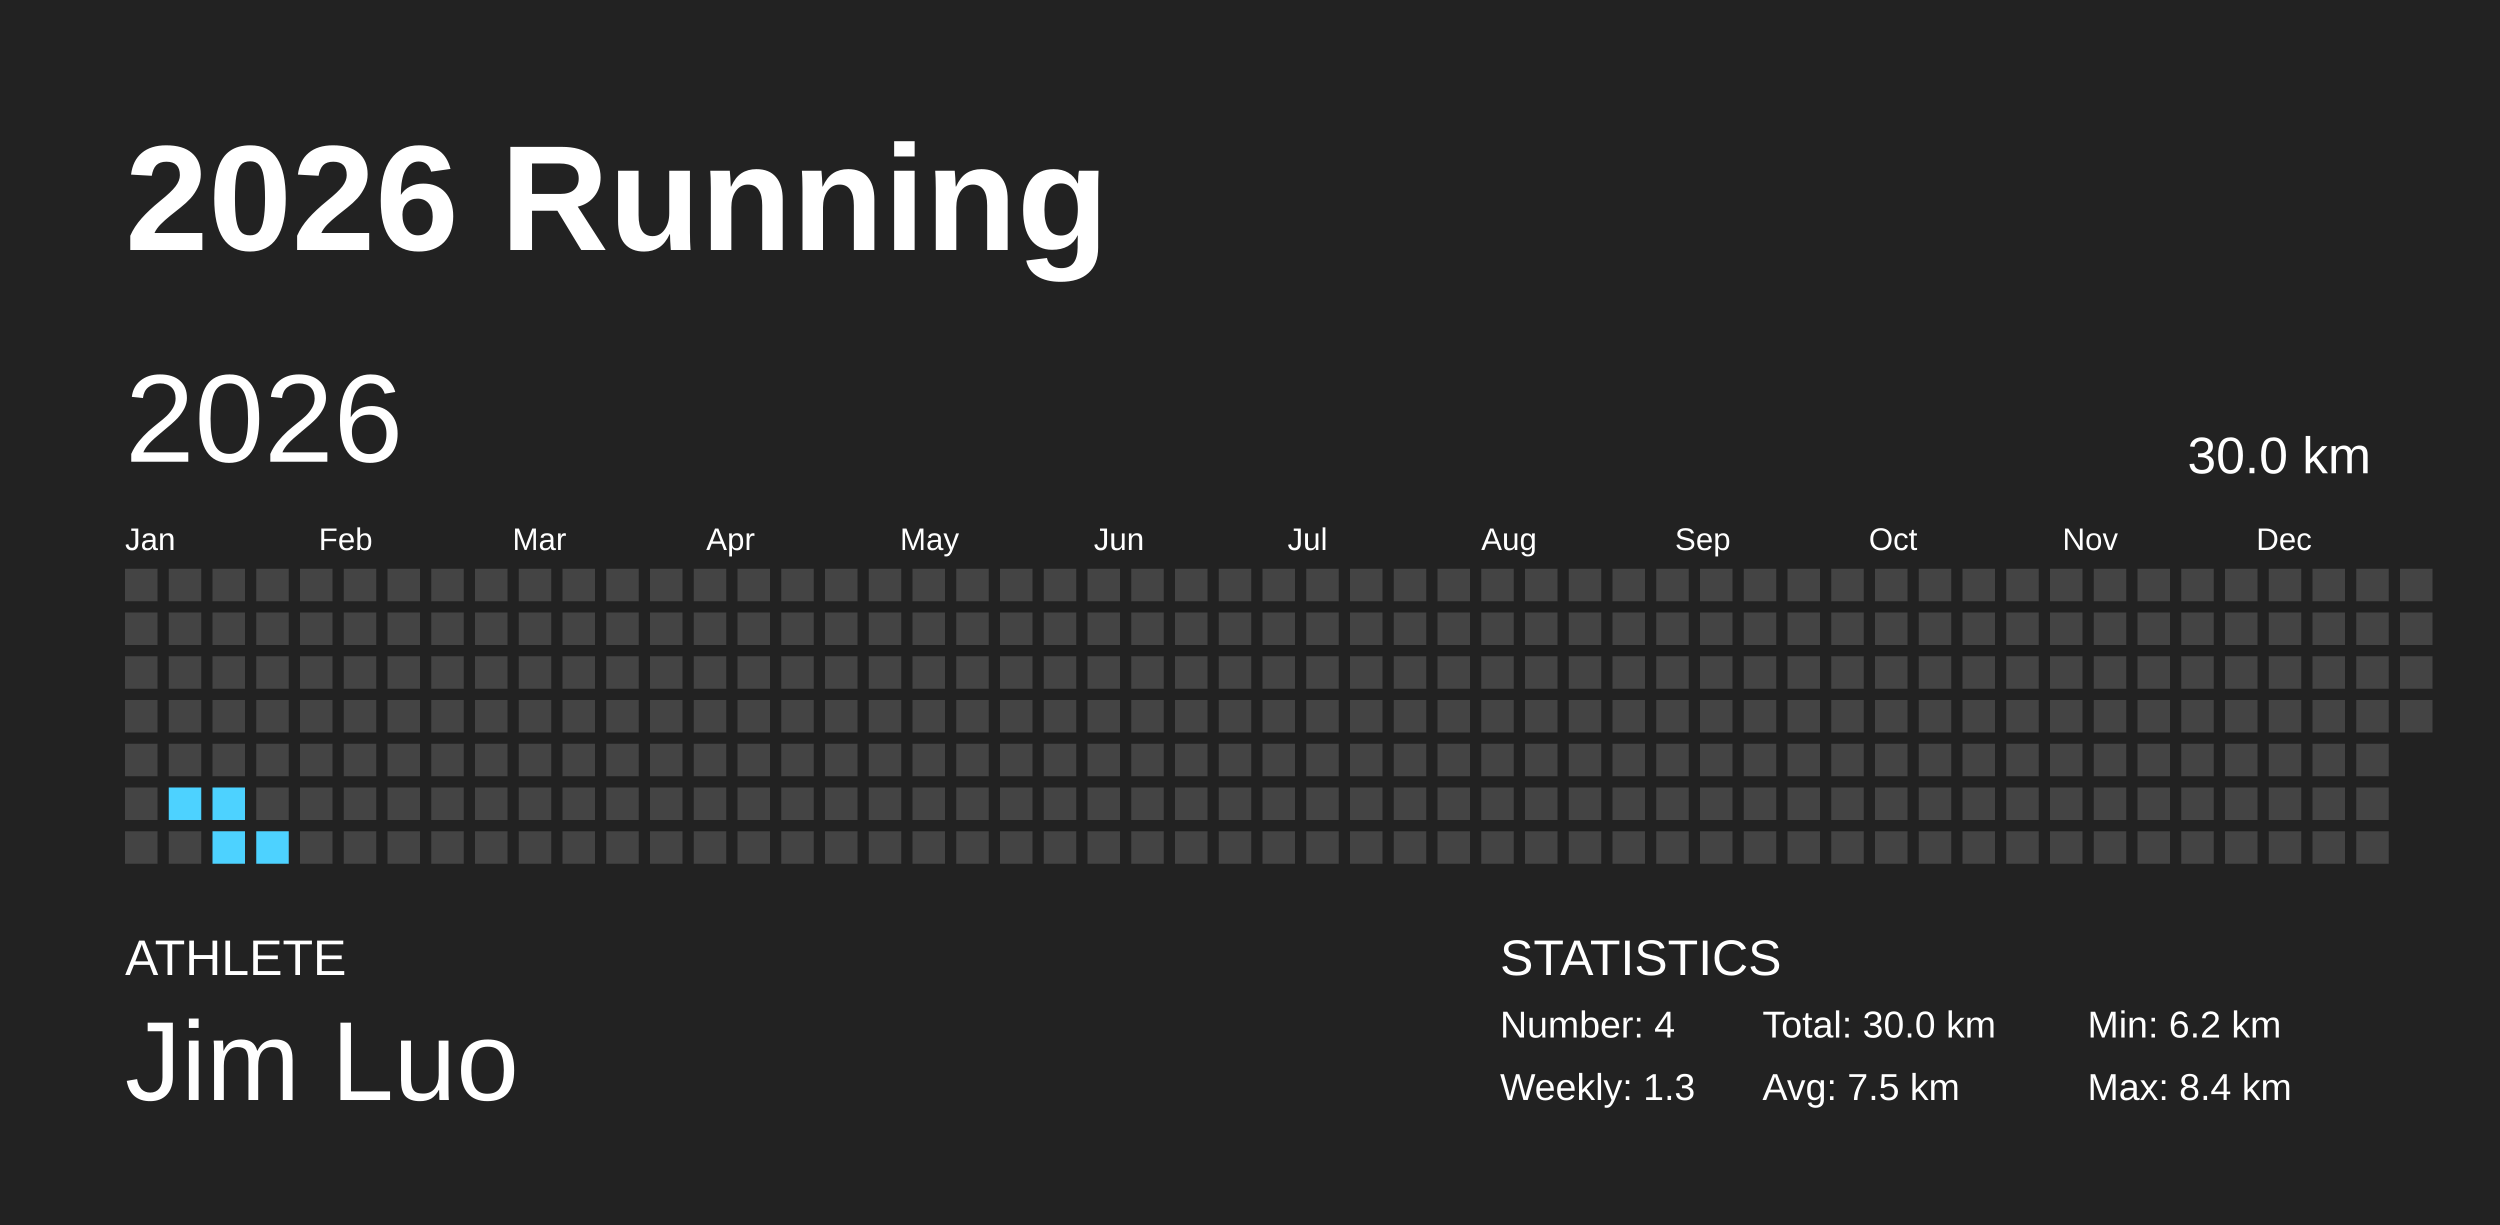
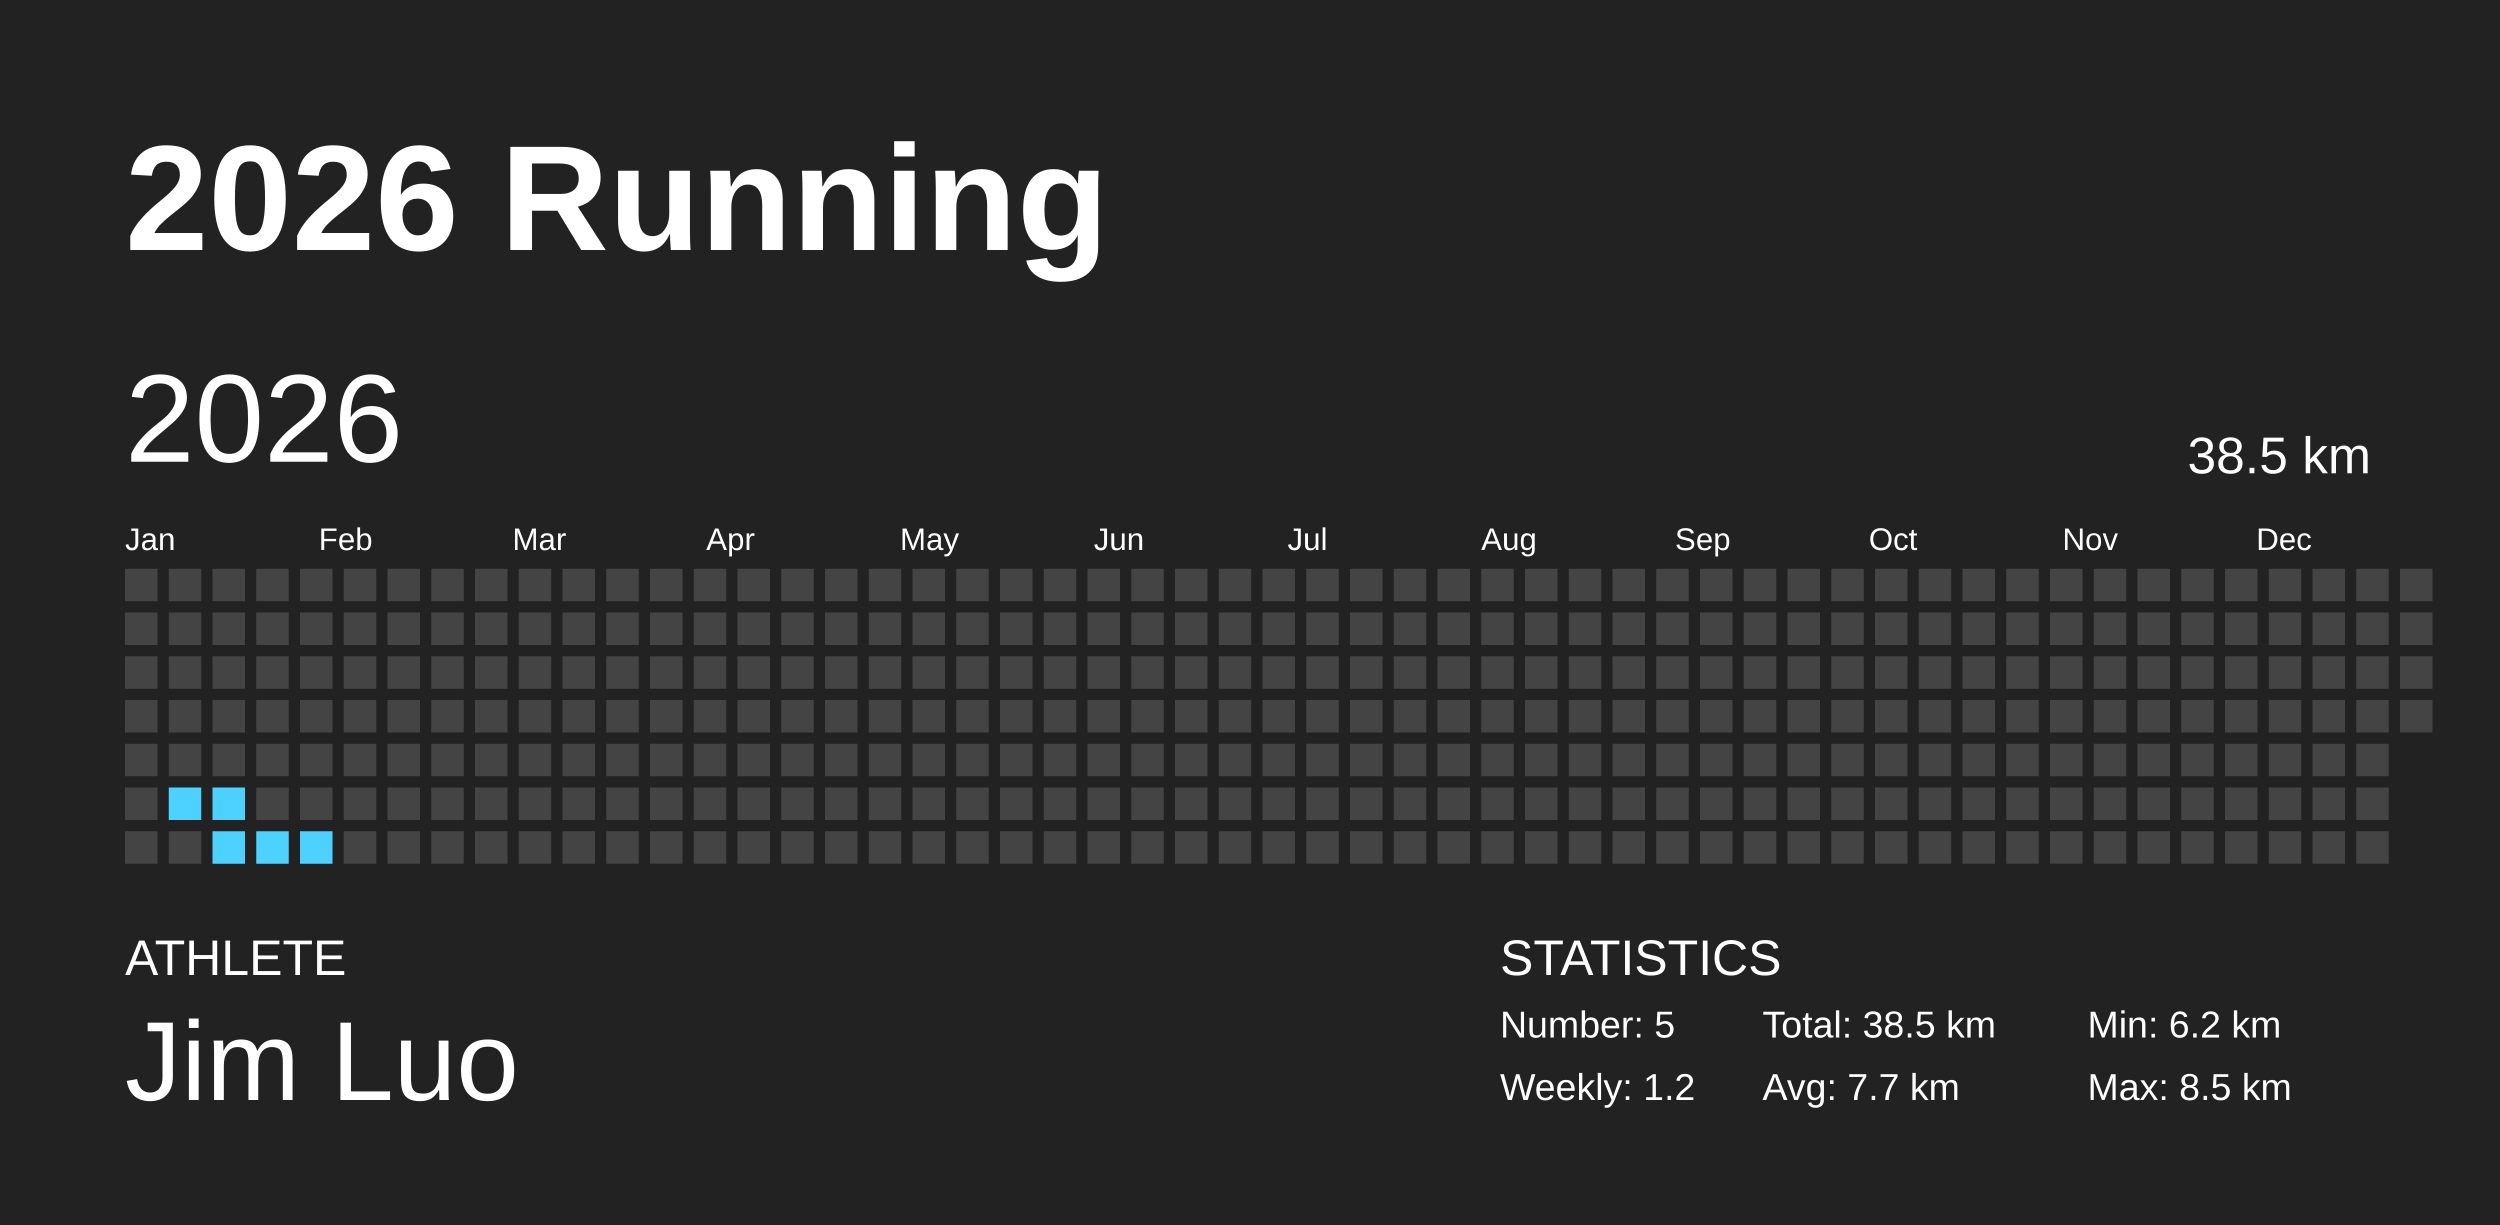
<svg xmlns="http://www.w3.org/2000/svg" baseProfile="full" height="98mm" version="1.1" viewBox="0,0,200,98" width="200mm">
  <defs />
  <rect fill="#222222" height="98" width="200" x="0" y="0" />
  <text fill="#FFFFFF" style="font-size:12px; font-family:Arial; font-weight:bold;" x="10" y="20">2026 Running</text>
  <text fill="#FFFFFF" style="font-size:4px; font-family:Arial" x="10" y="78">ATHLETE</text>
  <text fill="#FFFFFF" style="font-size:9px; font-family:Arial" x="10" y="88">Jim Luo</text>
  <text fill="#FFFFFF" style="font-size:4px; font-family:Arial" x="120" y="78">STATISTICS</text>
-   <text fill="#FFFFFF" style="font-size:3px; font-family:Arial" x="120" y="83">Number: 4</text>
-   <text fill="#FFFFFF" style="font-size:3px; font-family:Arial" x="120" y="88">Weekly: 1.3</text>
-   <text fill="#FFFFFF" style="font-size:3px; font-family:Arial" x="141" y="83">Total: 30.0 km</text>
-   <text fill="#FFFFFF" style="font-size:3px; font-family:Arial" x="141" y="88">Avg: 7.5 km</text>
+   <text fill="#FFFFFF" style="font-size:3px; font-family:Arial" x="120" y="83">Number: 5</text>
+   <text fill="#FFFFFF" style="font-size:3px; font-family:Arial" x="120" y="88">Weekly: 1.2</text>
+   <text fill="#FFFFFF" style="font-size:3px; font-family:Arial" x="141" y="83">Total: 38.5 km</text>
+   <text fill="#FFFFFF" style="font-size:3px; font-family:Arial" x="141" y="88">Avg: 7.7 km</text>
  <text fill="#FFFFFF" style="font-size:3px; font-family:Arial" x="167" y="83">Min: 6.2 km</text>
-   <text fill="#FFFFFF" style="font-size:3px; font-family:Arial" x="167" y="88">Max: 8.4 km</text>
+   <text fill="#FFFFFF" style="font-size:3px; font-family:Arial" x="167" y="88">Max: 8.5 km</text>
  <text dominant-baseline="hanging" fill="#FFFFFF" style="font-size:10.0px; font-family:Arial;" x="10" y="30">2026</text>
-   <text dominant-baseline="hanging" fill="#FFFFFF" style="font-size:4.125px; font-family:Arial;" x="175" y="35">30.0 km</text>
+   <text dominant-baseline="hanging" fill="#FFFFFF" style="font-size:4.125px; font-family:Arial;" x="175" y="35">38.5 km</text>
  <text fill="#FFFFFF" style="font-size:2.5px; font-family:Arial" x="10.0" y="44">Jan</text>
  <text fill="#FFFFFF" style="font-size:2.5px; font-family:Arial" x="25.5" y="44">Feb</text>
  <text fill="#FFFFFF" style="font-size:2.5px; font-family:Arial" x="41.0" y="44">Mar</text>
  <text fill="#FFFFFF" style="font-size:2.5px; font-family:Arial" x="56.5" y="44">Apr</text>
  <text fill="#FFFFFF" style="font-size:2.5px; font-family:Arial" x="72.0" y="44">May</text>
  <text fill="#FFFFFF" style="font-size:2.5px; font-family:Arial" x="87.5" y="44">Jun</text>
  <text fill="#FFFFFF" style="font-size:2.5px; font-family:Arial" x="103.0" y="44">Jul</text>
  <text fill="#FFFFFF" style="font-size:2.5px; font-family:Arial" x="118.5" y="44">Aug</text>
  <text fill="#FFFFFF" style="font-size:2.5px; font-family:Arial" x="134.0" y="44">Sep</text>
  <text fill="#FFFFFF" style="font-size:2.5px; font-family:Arial" x="149.5" y="44">Oct</text>
  <text fill="#FFFFFF" style="font-size:2.5px; font-family:Arial" x="165.0" y="44">Nov</text>
  <text fill="#FFFFFF" style="font-size:2.5px; font-family:Arial" x="180.5" y="44">Dec</text>
  <rect fill="#444444" height="2.6" width="2.6" x="10.0" y="45.5" />
  <rect fill="#444444" height="2.6" width="2.6" x="10.0" y="49.0" />
  <rect fill="#444444" height="2.6" width="2.6" x="10.0" y="52.5" />
  <rect fill="#444444" height="2.6" width="2.6" x="10.0" y="56.0" />
  <rect fill="#444444" height="2.6" width="2.6" x="10.0" y="59.5" />
  <rect fill="#444444" height="2.6" width="2.6" x="10.0" y="63.0" />
  <rect fill="#444444" height="2.6" width="2.6" x="10.0" y="66.5" />
  <rect fill="#444444" height="2.6" width="2.6" x="13.5" y="45.5" />
  <rect fill="#444444" height="2.6" width="2.6" x="13.5" y="49.0" />
  <rect fill="#444444" height="2.6" width="2.6" x="13.5" y="52.5" />
  <rect fill="#444444" height="2.6" width="2.6" x="13.5" y="56.0" />
  <rect fill="#444444" height="2.6" width="2.6" x="13.5" y="59.5" />
  <rect fill="#4dd2ff" height="2.6" width="2.6" x="13.5" y="63.0" />
  <rect fill="#444444" height="2.6" width="2.6" x="13.5" y="66.5" />
  <rect fill="#444444" height="2.6" width="2.6" x="17.0" y="45.5" />
  <rect fill="#444444" height="2.6" width="2.6" x="17.0" y="49.0" />
  <rect fill="#444444" height="2.6" width="2.6" x="17.0" y="52.5" />
  <rect fill="#444444" height="2.6" width="2.6" x="17.0" y="56.0" />
  <rect fill="#444444" height="2.6" width="2.6" x="17.0" y="59.5" />
  <rect fill="#4dd2ff" height="2.6" width="2.6" x="17.0" y="63.0" />
  <rect fill="#4dd2ff" height="2.6" width="2.6" x="17.0" y="66.5" />
  <rect fill="#444444" height="2.6" width="2.6" x="20.5" y="45.5" />
  <rect fill="#444444" height="2.6" width="2.6" x="20.5" y="49.0" />
  <rect fill="#444444" height="2.6" width="2.6" x="20.5" y="52.5" />
  <rect fill="#444444" height="2.6" width="2.6" x="20.5" y="56.0" />
  <rect fill="#444444" height="2.6" width="2.6" x="20.5" y="59.5" />
  <rect fill="#444444" height="2.6" width="2.6" x="20.5" y="63.0" />
  <rect fill="#4dd2ff" height="2.6" width="2.6" x="20.5" y="66.5" />
  <rect fill="#444444" height="2.6" width="2.6" x="24.0" y="45.5" />
  <rect fill="#444444" height="2.6" width="2.6" x="24.0" y="49.0" />
  <rect fill="#444444" height="2.6" width="2.6" x="24.0" y="52.5" />
  <rect fill="#444444" height="2.6" width="2.6" x="24.0" y="56.0" />
  <rect fill="#444444" height="2.6" width="2.6" x="24.0" y="59.5" />
  <rect fill="#444444" height="2.6" width="2.6" x="24.0" y="63.0" />
-   <rect fill="#444444" height="2.6" width="2.6" x="24.0" y="66.5" />
+   <rect fill="#4dd2ff" height="2.6" width="2.6" x="24.0" y="66.5" />
  <rect fill="#444444" height="2.6" width="2.6" x="27.5" y="45.5" />
  <rect fill="#444444" height="2.6" width="2.6" x="27.5" y="49.0" />
  <rect fill="#444444" height="2.6" width="2.6" x="27.5" y="52.5" />
  <rect fill="#444444" height="2.6" width="2.6" x="27.5" y="56.0" />
  <rect fill="#444444" height="2.6" width="2.6" x="27.5" y="59.5" />
  <rect fill="#444444" height="2.6" width="2.6" x="27.5" y="63.0" />
  <rect fill="#444444" height="2.6" width="2.6" x="27.5" y="66.5" />
  <rect fill="#444444" height="2.6" width="2.6" x="31.0" y="45.5" />
  <rect fill="#444444" height="2.6" width="2.6" x="31.0" y="49.0" />
  <rect fill="#444444" height="2.6" width="2.6" x="31.0" y="52.5" />
  <rect fill="#444444" height="2.6" width="2.6" x="31.0" y="56.0" />
  <rect fill="#444444" height="2.6" width="2.6" x="31.0" y="59.5" />
  <rect fill="#444444" height="2.6" width="2.6" x="31.0" y="63.0" />
  <rect fill="#444444" height="2.6" width="2.6" x="31.0" y="66.5" />
  <rect fill="#444444" height="2.6" width="2.6" x="34.5" y="45.5" />
  <rect fill="#444444" height="2.6" width="2.6" x="34.5" y="49.0" />
  <rect fill="#444444" height="2.6" width="2.6" x="34.5" y="52.5" />
  <rect fill="#444444" height="2.6" width="2.6" x="34.5" y="56.0" />
  <rect fill="#444444" height="2.6" width="2.6" x="34.5" y="59.5" />
  <rect fill="#444444" height="2.6" width="2.6" x="34.5" y="63.0" />
  <rect fill="#444444" height="2.6" width="2.6" x="34.5" y="66.5" />
  <rect fill="#444444" height="2.6" width="2.6" x="38.0" y="45.5" />
  <rect fill="#444444" height="2.6" width="2.6" x="38.0" y="49.0" />
  <rect fill="#444444" height="2.6" width="2.6" x="38.0" y="52.5" />
  <rect fill="#444444" height="2.6" width="2.6" x="38.0" y="56.0" />
  <rect fill="#444444" height="2.6" width="2.6" x="38.0" y="59.5" />
  <rect fill="#444444" height="2.6" width="2.6" x="38.0" y="63.0" />
  <rect fill="#444444" height="2.6" width="2.6" x="38.0" y="66.5" />
  <rect fill="#444444" height="2.6" width="2.6" x="41.5" y="45.5" />
  <rect fill="#444444" height="2.6" width="2.6" x="41.5" y="49.0" />
  <rect fill="#444444" height="2.6" width="2.6" x="41.5" y="52.5" />
  <rect fill="#444444" height="2.6" width="2.6" x="41.5" y="56.0" />
  <rect fill="#444444" height="2.6" width="2.6" x="41.5" y="59.5" />
  <rect fill="#444444" height="2.6" width="2.6" x="41.5" y="63.0" />
  <rect fill="#444444" height="2.6" width="2.6" x="41.5" y="66.5" />
  <rect fill="#444444" height="2.6" width="2.6" x="45.0" y="45.5" />
  <rect fill="#444444" height="2.6" width="2.6" x="45.0" y="49.0" />
  <rect fill="#444444" height="2.6" width="2.6" x="45.0" y="52.5" />
  <rect fill="#444444" height="2.6" width="2.6" x="45.0" y="56.0" />
  <rect fill="#444444" height="2.6" width="2.6" x="45.0" y="59.5" />
  <rect fill="#444444" height="2.6" width="2.6" x="45.0" y="63.0" />
  <rect fill="#444444" height="2.6" width="2.6" x="45.0" y="66.5" />
  <rect fill="#444444" height="2.6" width="2.6" x="48.5" y="45.5" />
  <rect fill="#444444" height="2.6" width="2.6" x="48.5" y="49.0" />
  <rect fill="#444444" height="2.6" width="2.6" x="48.5" y="52.5" />
  <rect fill="#444444" height="2.6" width="2.6" x="48.5" y="56.0" />
  <rect fill="#444444" height="2.6" width="2.6" x="48.5" y="59.5" />
  <rect fill="#444444" height="2.6" width="2.6" x="48.5" y="63.0" />
  <rect fill="#444444" height="2.6" width="2.6" x="48.5" y="66.5" />
  <rect fill="#444444" height="2.6" width="2.6" x="52.0" y="45.5" />
  <rect fill="#444444" height="2.6" width="2.6" x="52.0" y="49.0" />
  <rect fill="#444444" height="2.6" width="2.6" x="52.0" y="52.5" />
  <rect fill="#444444" height="2.6" width="2.6" x="52.0" y="56.0" />
  <rect fill="#444444" height="2.6" width="2.6" x="52.0" y="59.5" />
  <rect fill="#444444" height="2.6" width="2.6" x="52.0" y="63.0" />
  <rect fill="#444444" height="2.6" width="2.6" x="52.0" y="66.5" />
  <rect fill="#444444" height="2.6" width="2.6" x="55.5" y="45.5" />
  <rect fill="#444444" height="2.6" width="2.6" x="55.5" y="49.0" />
  <rect fill="#444444" height="2.6" width="2.6" x="55.5" y="52.5" />
  <rect fill="#444444" height="2.6" width="2.6" x="55.5" y="56.0" />
  <rect fill="#444444" height="2.6" width="2.6" x="55.5" y="59.5" />
  <rect fill="#444444" height="2.6" width="2.6" x="55.5" y="63.0" />
  <rect fill="#444444" height="2.6" width="2.6" x="55.5" y="66.5" />
  <rect fill="#444444" height="2.6" width="2.6" x="59.0" y="45.5" />
  <rect fill="#444444" height="2.6" width="2.6" x="59.0" y="49.0" />
  <rect fill="#444444" height="2.6" width="2.6" x="59.0" y="52.5" />
  <rect fill="#444444" height="2.6" width="2.6" x="59.0" y="56.0" />
  <rect fill="#444444" height="2.6" width="2.6" x="59.0" y="59.5" />
  <rect fill="#444444" height="2.6" width="2.6" x="59.0" y="63.0" />
  <rect fill="#444444" height="2.6" width="2.6" x="59.0" y="66.5" />
  <rect fill="#444444" height="2.6" width="2.6" x="62.5" y="45.5" />
  <rect fill="#444444" height="2.6" width="2.6" x="62.5" y="49.0" />
  <rect fill="#444444" height="2.6" width="2.6" x="62.5" y="52.5" />
  <rect fill="#444444" height="2.6" width="2.6" x="62.5" y="56.0" />
  <rect fill="#444444" height="2.6" width="2.6" x="62.5" y="59.5" />
  <rect fill="#444444" height="2.6" width="2.6" x="62.5" y="63.0" />
  <rect fill="#444444" height="2.6" width="2.6" x="62.5" y="66.5" />
  <rect fill="#444444" height="2.6" width="2.6" x="66.0" y="45.5" />
  <rect fill="#444444" height="2.6" width="2.6" x="66.0" y="49.0" />
  <rect fill="#444444" height="2.6" width="2.6" x="66.0" y="52.5" />
  <rect fill="#444444" height="2.6" width="2.6" x="66.0" y="56.0" />
  <rect fill="#444444" height="2.6" width="2.6" x="66.0" y="59.5" />
  <rect fill="#444444" height="2.6" width="2.6" x="66.0" y="63.0" />
  <rect fill="#444444" height="2.6" width="2.6" x="66.0" y="66.5" />
  <rect fill="#444444" height="2.6" width="2.6" x="69.5" y="45.5" />
  <rect fill="#444444" height="2.6" width="2.6" x="69.5" y="49.0" />
  <rect fill="#444444" height="2.6" width="2.6" x="69.5" y="52.5" />
  <rect fill="#444444" height="2.6" width="2.6" x="69.5" y="56.0" />
  <rect fill="#444444" height="2.6" width="2.6" x="69.5" y="59.5" />
  <rect fill="#444444" height="2.6" width="2.6" x="69.5" y="63.0" />
  <rect fill="#444444" height="2.6" width="2.6" x="69.5" y="66.5" />
  <rect fill="#444444" height="2.6" width="2.6" x="73.0" y="45.5" />
  <rect fill="#444444" height="2.6" width="2.6" x="73.0" y="49.0" />
  <rect fill="#444444" height="2.6" width="2.6" x="73.0" y="52.5" />
  <rect fill="#444444" height="2.6" width="2.6" x="73.0" y="56.0" />
  <rect fill="#444444" height="2.6" width="2.6" x="73.0" y="59.5" />
  <rect fill="#444444" height="2.6" width="2.6" x="73.0" y="63.0" />
  <rect fill="#444444" height="2.6" width="2.6" x="73.0" y="66.5" />
  <rect fill="#444444" height="2.6" width="2.6" x="76.5" y="45.5" />
  <rect fill="#444444" height="2.6" width="2.6" x="76.5" y="49.0" />
  <rect fill="#444444" height="2.6" width="2.6" x="76.5" y="52.5" />
  <rect fill="#444444" height="2.6" width="2.6" x="76.5" y="56.0" />
  <rect fill="#444444" height="2.6" width="2.6" x="76.5" y="59.5" />
  <rect fill="#444444" height="2.6" width="2.6" x="76.5" y="63.0" />
  <rect fill="#444444" height="2.6" width="2.6" x="76.5" y="66.5" />
  <rect fill="#444444" height="2.6" width="2.6" x="80.0" y="45.5" />
  <rect fill="#444444" height="2.6" width="2.6" x="80.0" y="49.0" />
  <rect fill="#444444" height="2.6" width="2.6" x="80.0" y="52.5" />
  <rect fill="#444444" height="2.6" width="2.6" x="80.0" y="56.0" />
  <rect fill="#444444" height="2.6" width="2.6" x="80.0" y="59.5" />
  <rect fill="#444444" height="2.6" width="2.6" x="80.0" y="63.0" />
  <rect fill="#444444" height="2.6" width="2.6" x="80.0" y="66.5" />
  <rect fill="#444444" height="2.6" width="2.6" x="83.5" y="45.5" />
  <rect fill="#444444" height="2.6" width="2.6" x="83.5" y="49.0" />
  <rect fill="#444444" height="2.6" width="2.6" x="83.5" y="52.5" />
  <rect fill="#444444" height="2.6" width="2.6" x="83.5" y="56.0" />
  <rect fill="#444444" height="2.6" width="2.6" x="83.5" y="59.5" />
  <rect fill="#444444" height="2.6" width="2.6" x="83.5" y="63.0" />
  <rect fill="#444444" height="2.6" width="2.6" x="83.5" y="66.5" />
  <rect fill="#444444" height="2.6" width="2.6" x="87.0" y="45.5" />
  <rect fill="#444444" height="2.6" width="2.6" x="87.0" y="49.0" />
  <rect fill="#444444" height="2.6" width="2.6" x="87.0" y="52.5" />
  <rect fill="#444444" height="2.6" width="2.6" x="87.0" y="56.0" />
  <rect fill="#444444" height="2.6" width="2.6" x="87.0" y="59.5" />
  <rect fill="#444444" height="2.6" width="2.6" x="87.0" y="63.0" />
  <rect fill="#444444" height="2.6" width="2.6" x="87.0" y="66.5" />
  <rect fill="#444444" height="2.6" width="2.6" x="90.5" y="45.5" />
  <rect fill="#444444" height="2.6" width="2.6" x="90.5" y="49.0" />
  <rect fill="#444444" height="2.6" width="2.6" x="90.5" y="52.5" />
  <rect fill="#444444" height="2.6" width="2.6" x="90.5" y="56.0" />
  <rect fill="#444444" height="2.6" width="2.6" x="90.5" y="59.5" />
  <rect fill="#444444" height="2.6" width="2.6" x="90.5" y="63.0" />
  <rect fill="#444444" height="2.6" width="2.6" x="90.5" y="66.5" />
  <rect fill="#444444" height="2.6" width="2.6" x="94.0" y="45.5" />
  <rect fill="#444444" height="2.6" width="2.6" x="94.0" y="49.0" />
  <rect fill="#444444" height="2.6" width="2.6" x="94.0" y="52.5" />
  <rect fill="#444444" height="2.6" width="2.6" x="94.0" y="56.0" />
  <rect fill="#444444" height="2.6" width="2.6" x="94.0" y="59.5" />
  <rect fill="#444444" height="2.6" width="2.6" x="94.0" y="63.0" />
  <rect fill="#444444" height="2.6" width="2.6" x="94.0" y="66.5" />
  <rect fill="#444444" height="2.6" width="2.6" x="97.5" y="45.5" />
  <rect fill="#444444" height="2.6" width="2.6" x="97.5" y="49.0" />
  <rect fill="#444444" height="2.6" width="2.6" x="97.5" y="52.5" />
  <rect fill="#444444" height="2.6" width="2.6" x="97.5" y="56.0" />
  <rect fill="#444444" height="2.6" width="2.6" x="97.5" y="59.5" />
  <rect fill="#444444" height="2.6" width="2.6" x="97.5" y="63.0" />
  <rect fill="#444444" height="2.6" width="2.6" x="97.5" y="66.5" />
  <rect fill="#444444" height="2.6" width="2.6" x="101.0" y="45.5" />
  <rect fill="#444444" height="2.6" width="2.6" x="101.0" y="49.0" />
  <rect fill="#444444" height="2.6" width="2.6" x="101.0" y="52.5" />
  <rect fill="#444444" height="2.6" width="2.6" x="101.0" y="56.0" />
  <rect fill="#444444" height="2.6" width="2.6" x="101.0" y="59.5" />
  <rect fill="#444444" height="2.6" width="2.6" x="101.0" y="63.0" />
  <rect fill="#444444" height="2.6" width="2.6" x="101.0" y="66.5" />
  <rect fill="#444444" height="2.6" width="2.6" x="104.5" y="45.5" />
  <rect fill="#444444" height="2.6" width="2.6" x="104.5" y="49.0" />
  <rect fill="#444444" height="2.6" width="2.6" x="104.5" y="52.5" />
  <rect fill="#444444" height="2.6" width="2.6" x="104.5" y="56.0" />
  <rect fill="#444444" height="2.6" width="2.6" x="104.5" y="59.5" />
  <rect fill="#444444" height="2.6" width="2.6" x="104.5" y="63.0" />
  <rect fill="#444444" height="2.6" width="2.6" x="104.5" y="66.5" />
  <rect fill="#444444" height="2.6" width="2.6" x="108.0" y="45.5" />
  <rect fill="#444444" height="2.6" width="2.6" x="108.0" y="49.0" />
  <rect fill="#444444" height="2.6" width="2.6" x="108.0" y="52.5" />
  <rect fill="#444444" height="2.6" width="2.6" x="108.0" y="56.0" />
  <rect fill="#444444" height="2.6" width="2.6" x="108.0" y="59.5" />
  <rect fill="#444444" height="2.6" width="2.6" x="108.0" y="63.0" />
  <rect fill="#444444" height="2.6" width="2.6" x="108.0" y="66.5" />
  <rect fill="#444444" height="2.6" width="2.6" x="111.5" y="45.5" />
  <rect fill="#444444" height="2.6" width="2.6" x="111.5" y="49.0" />
  <rect fill="#444444" height="2.6" width="2.6" x="111.5" y="52.5" />
  <rect fill="#444444" height="2.6" width="2.6" x="111.5" y="56.0" />
  <rect fill="#444444" height="2.6" width="2.6" x="111.5" y="59.5" />
  <rect fill="#444444" height="2.6" width="2.6" x="111.5" y="63.0" />
  <rect fill="#444444" height="2.6" width="2.6" x="111.5" y="66.5" />
  <rect fill="#444444" height="2.6" width="2.6" x="115.0" y="45.5" />
  <rect fill="#444444" height="2.6" width="2.6" x="115.0" y="49.0" />
  <rect fill="#444444" height="2.6" width="2.6" x="115.0" y="52.5" />
  <rect fill="#444444" height="2.6" width="2.6" x="115.0" y="56.0" />
  <rect fill="#444444" height="2.6" width="2.6" x="115.0" y="59.5" />
  <rect fill="#444444" height="2.6" width="2.6" x="115.0" y="63.0" />
  <rect fill="#444444" height="2.6" width="2.6" x="115.0" y="66.5" />
  <rect fill="#444444" height="2.6" width="2.6" x="118.5" y="45.5" />
  <rect fill="#444444" height="2.6" width="2.6" x="118.5" y="49.0" />
  <rect fill="#444444" height="2.6" width="2.6" x="118.5" y="52.5" />
  <rect fill="#444444" height="2.6" width="2.6" x="118.5" y="56.0" />
  <rect fill="#444444" height="2.6" width="2.6" x="118.5" y="59.5" />
  <rect fill="#444444" height="2.6" width="2.6" x="118.5" y="63.0" />
  <rect fill="#444444" height="2.6" width="2.6" x="118.5" y="66.5" />
  <rect fill="#444444" height="2.6" width="2.6" x="122.0" y="45.5" />
  <rect fill="#444444" height="2.6" width="2.6" x="122.0" y="49.0" />
  <rect fill="#444444" height="2.6" width="2.6" x="122.0" y="52.5" />
  <rect fill="#444444" height="2.6" width="2.6" x="122.0" y="56.0" />
  <rect fill="#444444" height="2.6" width="2.6" x="122.0" y="59.5" />
  <rect fill="#444444" height="2.6" width="2.6" x="122.0" y="63.0" />
  <rect fill="#444444" height="2.6" width="2.6" x="122.0" y="66.5" />
  <rect fill="#444444" height="2.6" width="2.6" x="125.5" y="45.5" />
  <rect fill="#444444" height="2.6" width="2.6" x="125.5" y="49.0" />
  <rect fill="#444444" height="2.6" width="2.6" x="125.5" y="52.5" />
  <rect fill="#444444" height="2.6" width="2.6" x="125.5" y="56.0" />
  <rect fill="#444444" height="2.6" width="2.6" x="125.5" y="59.5" />
  <rect fill="#444444" height="2.6" width="2.6" x="125.5" y="63.0" />
  <rect fill="#444444" height="2.6" width="2.6" x="125.5" y="66.5" />
  <rect fill="#444444" height="2.6" width="2.6" x="129.0" y="45.5" />
  <rect fill="#444444" height="2.6" width="2.6" x="129.0" y="49.0" />
  <rect fill="#444444" height="2.6" width="2.6" x="129.0" y="52.5" />
  <rect fill="#444444" height="2.6" width="2.6" x="129.0" y="56.0" />
  <rect fill="#444444" height="2.6" width="2.6" x="129.0" y="59.5" />
  <rect fill="#444444" height="2.6" width="2.6" x="129.0" y="63.0" />
  <rect fill="#444444" height="2.6" width="2.6" x="129.0" y="66.5" />
  <rect fill="#444444" height="2.6" width="2.6" x="132.5" y="45.5" />
  <rect fill="#444444" height="2.6" width="2.6" x="132.5" y="49.0" />
  <rect fill="#444444" height="2.6" width="2.6" x="132.5" y="52.5" />
  <rect fill="#444444" height="2.6" width="2.6" x="132.5" y="56.0" />
  <rect fill="#444444" height="2.6" width="2.6" x="132.5" y="59.5" />
  <rect fill="#444444" height="2.6" width="2.6" x="132.5" y="63.0" />
  <rect fill="#444444" height="2.6" width="2.6" x="132.5" y="66.5" />
  <rect fill="#444444" height="2.6" width="2.6" x="136.0" y="45.5" />
  <rect fill="#444444" height="2.6" width="2.6" x="136.0" y="49.0" />
  <rect fill="#444444" height="2.6" width="2.6" x="136.0" y="52.5" />
  <rect fill="#444444" height="2.6" width="2.6" x="136.0" y="56.0" />
  <rect fill="#444444" height="2.6" width="2.6" x="136.0" y="59.5" />
  <rect fill="#444444" height="2.6" width="2.6" x="136.0" y="63.0" />
  <rect fill="#444444" height="2.6" width="2.6" x="136.0" y="66.5" />
  <rect fill="#444444" height="2.6" width="2.6" x="139.5" y="45.5" />
  <rect fill="#444444" height="2.6" width="2.6" x="139.5" y="49.0" />
  <rect fill="#444444" height="2.6" width="2.6" x="139.5" y="52.5" />
  <rect fill="#444444" height="2.6" width="2.6" x="139.5" y="56.0" />
  <rect fill="#444444" height="2.6" width="2.6" x="139.5" y="59.5" />
  <rect fill="#444444" height="2.6" width="2.6" x="139.5" y="63.0" />
  <rect fill="#444444" height="2.6" width="2.6" x="139.5" y="66.5" />
  <rect fill="#444444" height="2.6" width="2.6" x="143.0" y="45.5" />
  <rect fill="#444444" height="2.6" width="2.6" x="143.0" y="49.0" />
  <rect fill="#444444" height="2.6" width="2.6" x="143.0" y="52.5" />
  <rect fill="#444444" height="2.6" width="2.6" x="143.0" y="56.0" />
  <rect fill="#444444" height="2.6" width="2.6" x="143.0" y="59.5" />
  <rect fill="#444444" height="2.6" width="2.6" x="143.0" y="63.0" />
  <rect fill="#444444" height="2.6" width="2.6" x="143.0" y="66.5" />
  <rect fill="#444444" height="2.6" width="2.6" x="146.5" y="45.5" />
  <rect fill="#444444" height="2.6" width="2.6" x="146.5" y="49.0" />
  <rect fill="#444444" height="2.6" width="2.6" x="146.5" y="52.5" />
  <rect fill="#444444" height="2.6" width="2.6" x="146.5" y="56.0" />
  <rect fill="#444444" height="2.6" width="2.6" x="146.5" y="59.5" />
  <rect fill="#444444" height="2.6" width="2.6" x="146.5" y="63.0" />
  <rect fill="#444444" height="2.6" width="2.6" x="146.5" y="66.5" />
  <rect fill="#444444" height="2.6" width="2.6" x="150.0" y="45.5" />
  <rect fill="#444444" height="2.6" width="2.6" x="150.0" y="49.0" />
  <rect fill="#444444" height="2.6" width="2.6" x="150.0" y="52.5" />
  <rect fill="#444444" height="2.6" width="2.6" x="150.0" y="56.0" />
  <rect fill="#444444" height="2.6" width="2.6" x="150.0" y="59.5" />
  <rect fill="#444444" height="2.6" width="2.6" x="150.0" y="63.0" />
  <rect fill="#444444" height="2.6" width="2.6" x="150.0" y="66.5" />
  <rect fill="#444444" height="2.6" width="2.6" x="153.5" y="45.5" />
  <rect fill="#444444" height="2.6" width="2.6" x="153.5" y="49.0" />
  <rect fill="#444444" height="2.6" width="2.6" x="153.5" y="52.5" />
  <rect fill="#444444" height="2.6" width="2.6" x="153.5" y="56.0" />
  <rect fill="#444444" height="2.6" width="2.6" x="153.5" y="59.5" />
  <rect fill="#444444" height="2.6" width="2.6" x="153.5" y="63.0" />
  <rect fill="#444444" height="2.6" width="2.6" x="153.5" y="66.5" />
  <rect fill="#444444" height="2.6" width="2.6" x="157.0" y="45.5" />
  <rect fill="#444444" height="2.6" width="2.6" x="157.0" y="49.0" />
  <rect fill="#444444" height="2.6" width="2.6" x="157.0" y="52.5" />
  <rect fill="#444444" height="2.6" width="2.6" x="157.0" y="56.0" />
  <rect fill="#444444" height="2.6" width="2.6" x="157.0" y="59.5" />
  <rect fill="#444444" height="2.6" width="2.6" x="157.0" y="63.0" />
  <rect fill="#444444" height="2.6" width="2.6" x="157.0" y="66.5" />
  <rect fill="#444444" height="2.6" width="2.6" x="160.5" y="45.5" />
  <rect fill="#444444" height="2.6" width="2.6" x="160.5" y="49.0" />
  <rect fill="#444444" height="2.6" width="2.6" x="160.5" y="52.5" />
  <rect fill="#444444" height="2.6" width="2.6" x="160.5" y="56.0" />
  <rect fill="#444444" height="2.6" width="2.6" x="160.5" y="59.5" />
  <rect fill="#444444" height="2.6" width="2.6" x="160.5" y="63.0" />
  <rect fill="#444444" height="2.6" width="2.6" x="160.5" y="66.5" />
  <rect fill="#444444" height="2.6" width="2.6" x="164.0" y="45.5" />
  <rect fill="#444444" height="2.6" width="2.6" x="164.0" y="49.0" />
  <rect fill="#444444" height="2.6" width="2.6" x="164.0" y="52.5" />
  <rect fill="#444444" height="2.6" width="2.6" x="164.0" y="56.0" />
  <rect fill="#444444" height="2.6" width="2.6" x="164.0" y="59.5" />
  <rect fill="#444444" height="2.6" width="2.6" x="164.0" y="63.0" />
  <rect fill="#444444" height="2.6" width="2.6" x="164.0" y="66.5" />
  <rect fill="#444444" height="2.6" width="2.6" x="167.5" y="45.5" />
  <rect fill="#444444" height="2.6" width="2.6" x="167.5" y="49.0" />
  <rect fill="#444444" height="2.6" width="2.6" x="167.5" y="52.5" />
  <rect fill="#444444" height="2.6" width="2.6" x="167.5" y="56.0" />
  <rect fill="#444444" height="2.6" width="2.6" x="167.5" y="59.5" />
  <rect fill="#444444" height="2.6" width="2.6" x="167.5" y="63.0" />
  <rect fill="#444444" height="2.6" width="2.6" x="167.5" y="66.5" />
  <rect fill="#444444" height="2.6" width="2.6" x="171.0" y="45.5" />
  <rect fill="#444444" height="2.6" width="2.6" x="171.0" y="49.0" />
  <rect fill="#444444" height="2.6" width="2.6" x="171.0" y="52.5" />
  <rect fill="#444444" height="2.6" width="2.6" x="171.0" y="56.0" />
  <rect fill="#444444" height="2.6" width="2.6" x="171.0" y="59.5" />
  <rect fill="#444444" height="2.6" width="2.6" x="171.0" y="63.0" />
  <rect fill="#444444" height="2.6" width="2.6" x="171.0" y="66.5" />
  <rect fill="#444444" height="2.6" width="2.6" x="174.5" y="45.5" />
  <rect fill="#444444" height="2.6" width="2.6" x="174.5" y="49.0" />
  <rect fill="#444444" height="2.6" width="2.6" x="174.5" y="52.5" />
  <rect fill="#444444" height="2.6" width="2.6" x="174.5" y="56.0" />
  <rect fill="#444444" height="2.6" width="2.6" x="174.5" y="59.5" />
  <rect fill="#444444" height="2.6" width="2.6" x="174.5" y="63.0" />
  <rect fill="#444444" height="2.6" width="2.6" x="174.5" y="66.5" />
  <rect fill="#444444" height="2.6" width="2.6" x="178.0" y="45.5" />
  <rect fill="#444444" height="2.6" width="2.6" x="178.0" y="49.0" />
  <rect fill="#444444" height="2.6" width="2.6" x="178.0" y="52.5" />
  <rect fill="#444444" height="2.6" width="2.6" x="178.0" y="56.0" />
  <rect fill="#444444" height="2.6" width="2.6" x="178.0" y="59.5" />
  <rect fill="#444444" height="2.6" width="2.6" x="178.0" y="63.0" />
  <rect fill="#444444" height="2.6" width="2.6" x="178.0" y="66.5" />
  <rect fill="#444444" height="2.6" width="2.6" x="181.5" y="45.5" />
  <rect fill="#444444" height="2.6" width="2.6" x="181.5" y="49.0" />
  <rect fill="#444444" height="2.6" width="2.6" x="181.5" y="52.5" />
  <rect fill="#444444" height="2.6" width="2.6" x="181.5" y="56.0" />
  <rect fill="#444444" height="2.6" width="2.6" x="181.5" y="59.5" />
  <rect fill="#444444" height="2.6" width="2.6" x="181.5" y="63.0" />
  <rect fill="#444444" height="2.6" width="2.6" x="181.5" y="66.5" />
  <rect fill="#444444" height="2.6" width="2.6" x="185.0" y="45.5" />
  <rect fill="#444444" height="2.6" width="2.6" x="185.0" y="49.0" />
  <rect fill="#444444" height="2.6" width="2.6" x="185.0" y="52.5" />
  <rect fill="#444444" height="2.6" width="2.6" x="185.0" y="56.0" />
  <rect fill="#444444" height="2.6" width="2.6" x="185.0" y="59.5" />
  <rect fill="#444444" height="2.6" width="2.6" x="185.0" y="63.0" />
  <rect fill="#444444" height="2.6" width="2.6" x="185.0" y="66.5" />
  <rect fill="#444444" height="2.6" width="2.6" x="188.5" y="45.5" />
  <rect fill="#444444" height="2.6" width="2.6" x="188.5" y="49.0" />
  <rect fill="#444444" height="2.6" width="2.6" x="188.5" y="52.5" />
  <rect fill="#444444" height="2.6" width="2.6" x="188.5" y="56.0" />
  <rect fill="#444444" height="2.6" width="2.6" x="188.5" y="59.5" />
  <rect fill="#444444" height="2.6" width="2.6" x="188.5" y="63.0" />
  <rect fill="#444444" height="2.6" width="2.6" x="188.5" y="66.5" />
  <rect fill="#444444" height="2.6" width="2.6" x="192.0" y="45.5" />
  <rect fill="#444444" height="2.6" width="2.6" x="192.0" y="49.0" />
  <rect fill="#444444" height="2.6" width="2.6" x="192.0" y="52.5" />
  <rect fill="#444444" height="2.6" width="2.6" x="192.0" y="56.0" />
</svg>
